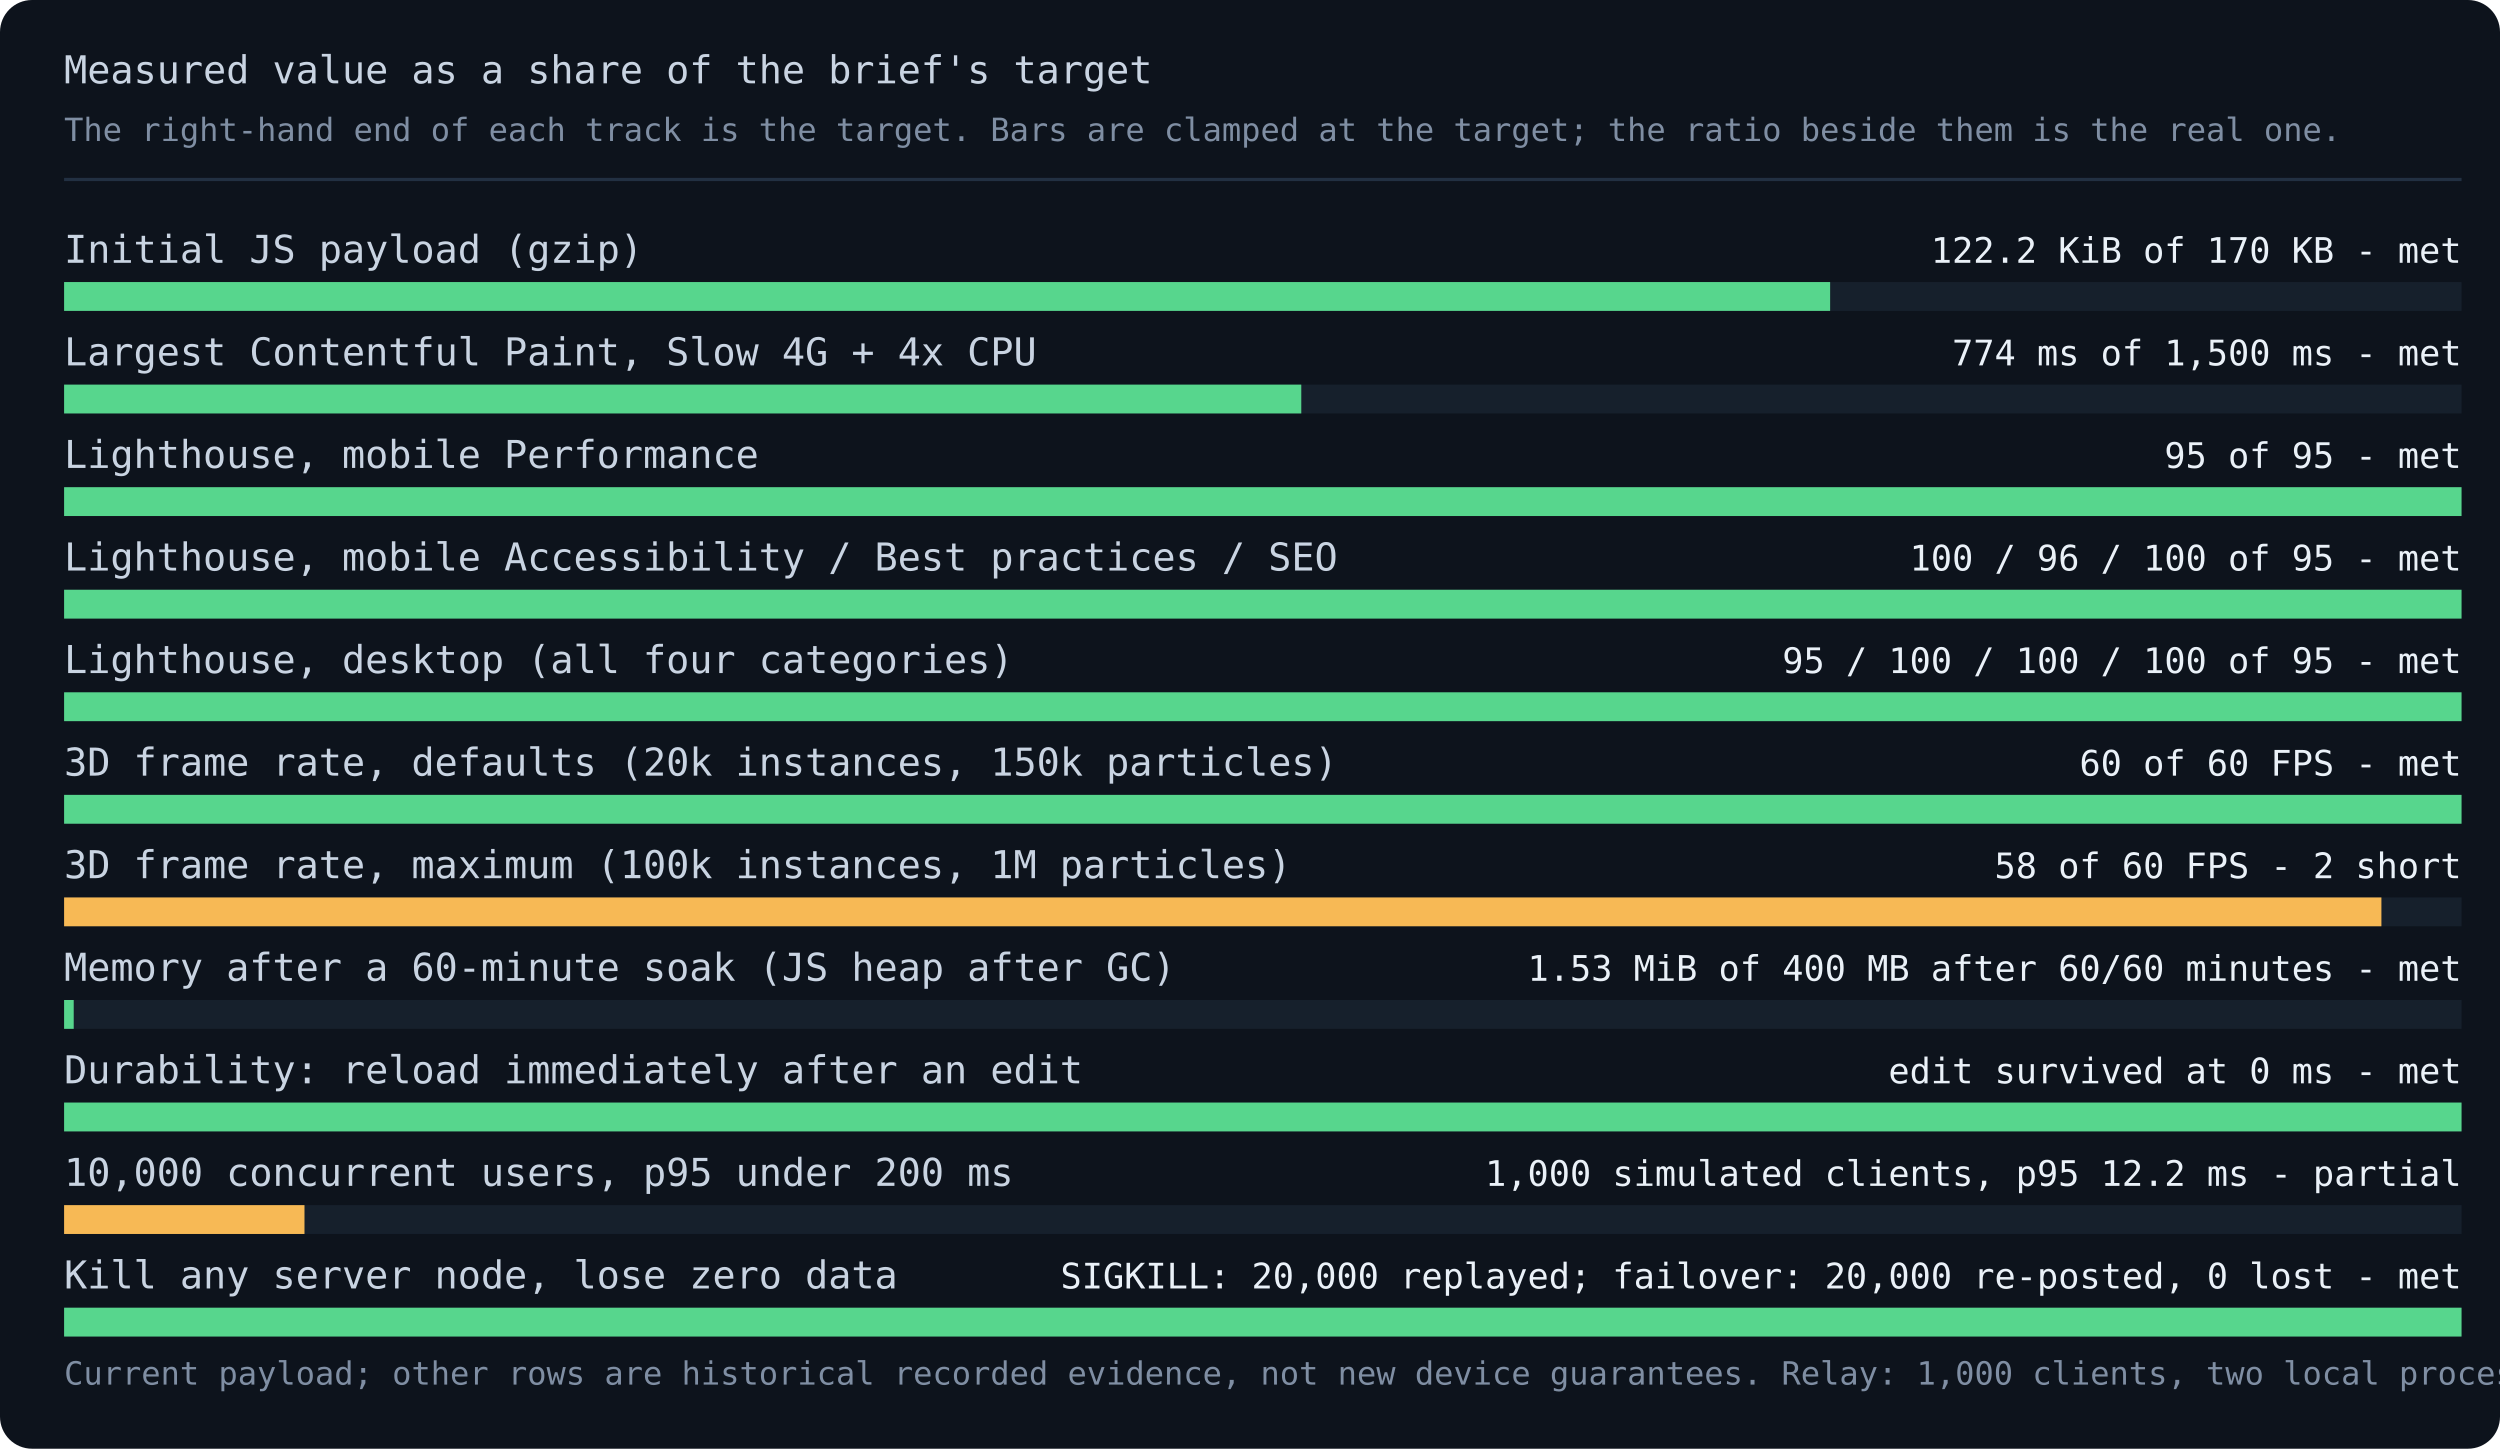
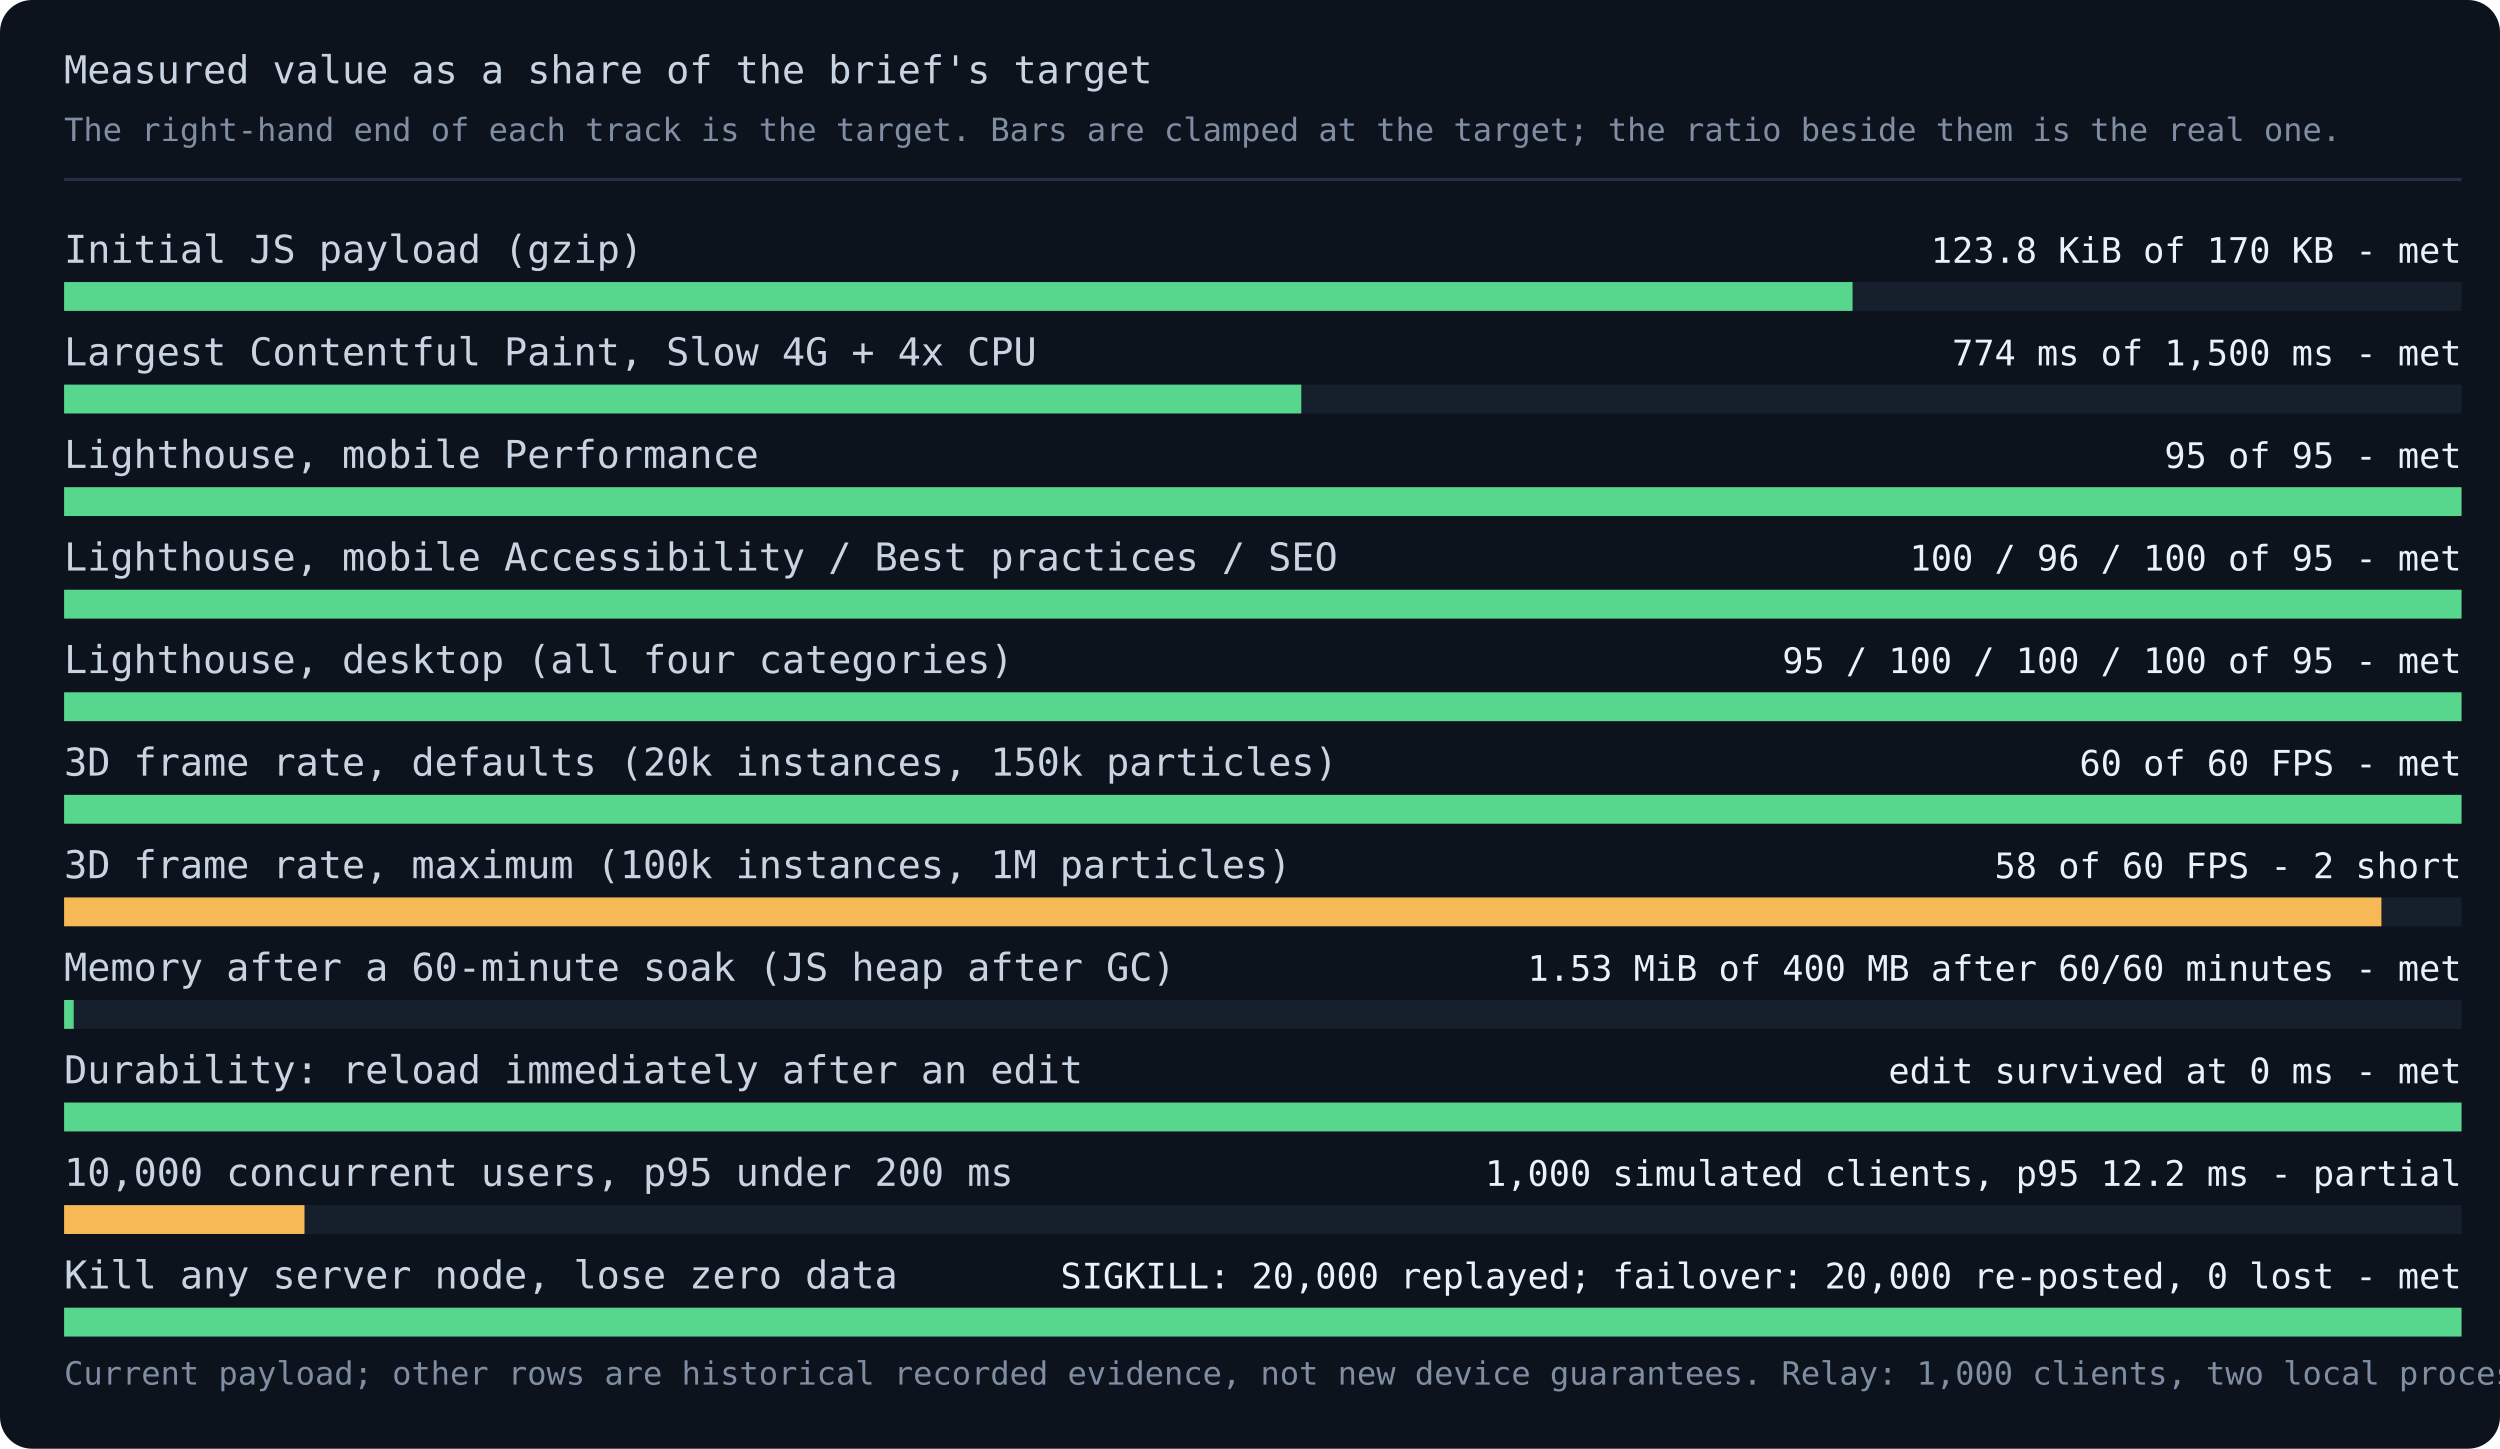
<svg xmlns="http://www.w3.org/2000/svg" viewBox="0 0 780 452" width="780" height="452" role="img" aria-labelledby="title desc">
  <style>
    .bg { fill: #0d131c; }
    .label { fill: #c9d4e2; font: 12px ui-monospace, monospace; }
    .value { fill: #eaf1f8; font: 11px ui-monospace, monospace; }
    .small { fill: #7f8ea3; font: 10px ui-monospace, monospace; }
    .track { fill: #16202c; }
    .met { fill: #57d68d; }
    .unmet { fill: #f7b955; }
    .partial { fill: #f7b955; }
    .unmeasured { fill: #33404f; }
    .none { fill: none; stroke: #4a5b70; stroke-dasharray: 4 3; }
    .axis { stroke: #223042; stroke-width: 1; }
  </style>
  <rect class="bg" x="0" y="0" width="780" height="452" rx="10" />
  <text class="label" x="20" y="26">Measured value as a share of the brief's target</text>
  <text class="small" x="20" y="44">The right-hand end of each track is the target. Bars are clamped at the target; the ratio beside them is the real one.</text>
  <line class="axis" x1="20" y1="56" x2="768" y2="56" />
  <text class="label" x="20" y="82">Initial JS payload (gzip)</text>
-   <text class="value" x="768" y="82" text-anchor="end">122.2 KiB of 170 KB - met</text>
+   <text class="value" x="768" y="82" text-anchor="end">123.8 KiB of 170 KB - met</text>
  <rect class="track" x="20" y="88" width="748" height="9" />
-   <rect class="met" x="20" y="88" width="551" height="9" />
+   <rect class="met" x="20" y="88" width="558" height="9" />
  <text class="label" x="20" y="114">Largest Contentful Paint, Slow 4G + 4x CPU</text>
  <text class="value" x="768" y="114" text-anchor="end">774 ms of 1,500 ms - met</text>
  <rect class="track" x="20" y="120" width="748" height="9" />
  <rect class="met" x="20" y="120" width="386" height="9" />
  <text class="label" x="20" y="146">Lighthouse, mobile Performance</text>
  <text class="value" x="768" y="146" text-anchor="end">95 of 95 - met</text>
  <rect class="track" x="20" y="152" width="748" height="9" />
  <rect class="met" x="20" y="152" width="748" height="9" />
  <text class="label" x="20" y="178">Lighthouse, mobile Accessibility / Best practices / SEO</text>
  <text class="value" x="768" y="178" text-anchor="end">100 / 96 / 100 of 95 - met</text>
  <rect class="track" x="20" y="184" width="748" height="9" />
  <rect class="met" x="20" y="184" width="748" height="9" />
  <text class="label" x="20" y="210">Lighthouse, desktop (all four categories)</text>
  <text class="value" x="768" y="210" text-anchor="end">95 / 100 / 100 / 100 of 95 - met</text>
  <rect class="track" x="20" y="216" width="748" height="9" />
  <rect class="met" x="20" y="216" width="748" height="9" />
  <text class="label" x="20" y="242">3D frame rate, defaults (20k instances, 150k particles)</text>
  <text class="value" x="768" y="242" text-anchor="end">60 of 60 FPS - met</text>
  <rect class="track" x="20" y="248" width="748" height="9" />
  <rect class="met" x="20" y="248" width="748" height="9" />
  <text class="label" x="20" y="274">3D frame rate, maximum (100k instances, 1M particles)</text>
  <text class="value" x="768" y="274" text-anchor="end">58 of 60 FPS - 2 short</text>
  <rect class="track" x="20" y="280" width="748" height="9" />
  <rect class="unmet" x="20" y="280" width="723" height="9" />
  <text class="label" x="20" y="306">Memory after a 60-minute soak (JS heap after GC)</text>
  <text class="value" x="768" y="306" text-anchor="end">1.53 MiB of 400 MB after 60/60 minutes - met</text>
  <rect class="track" x="20" y="312" width="748" height="9" />
  <rect class="met" x="20" y="312" width="3" height="9" />
  <text class="label" x="20" y="338">Durability: reload immediately after an edit</text>
  <text class="value" x="768" y="338" text-anchor="end">edit survived at 0 ms - met</text>
  <rect class="track" x="20" y="344" width="748" height="9" />
  <rect class="met" x="20" y="344" width="748" height="9" />
  <text class="label" x="20" y="370">10,000 concurrent users, p95 under 200 ms</text>
  <text class="value" x="768" y="370" text-anchor="end">1,000 simulated clients, p95 12.2 ms - partial</text>
  <rect class="track" x="20" y="376" width="748" height="9" />
  <rect class="partial" x="20" y="376" width="75" height="9" />
  <text class="label" x="20" y="402">Kill any server node, lose zero data</text>
  <text class="value" x="768" y="402" text-anchor="end">SIGKILL: 20,000 replayed; failover: 20,000 re-posted, 0 lost - met</text>
  <rect class="track" x="20" y="408" width="748" height="9" />
  <rect class="met" x="20" y="408" width="748" height="9" />
  <text class="small" x="20" y="432">Current payload; other rows are historical recorded evidence, not new device guarantees. Relay: 1,000 clients, two local processes, not a fleet. See LOAD_CHAOS.md.</text>
</svg>
